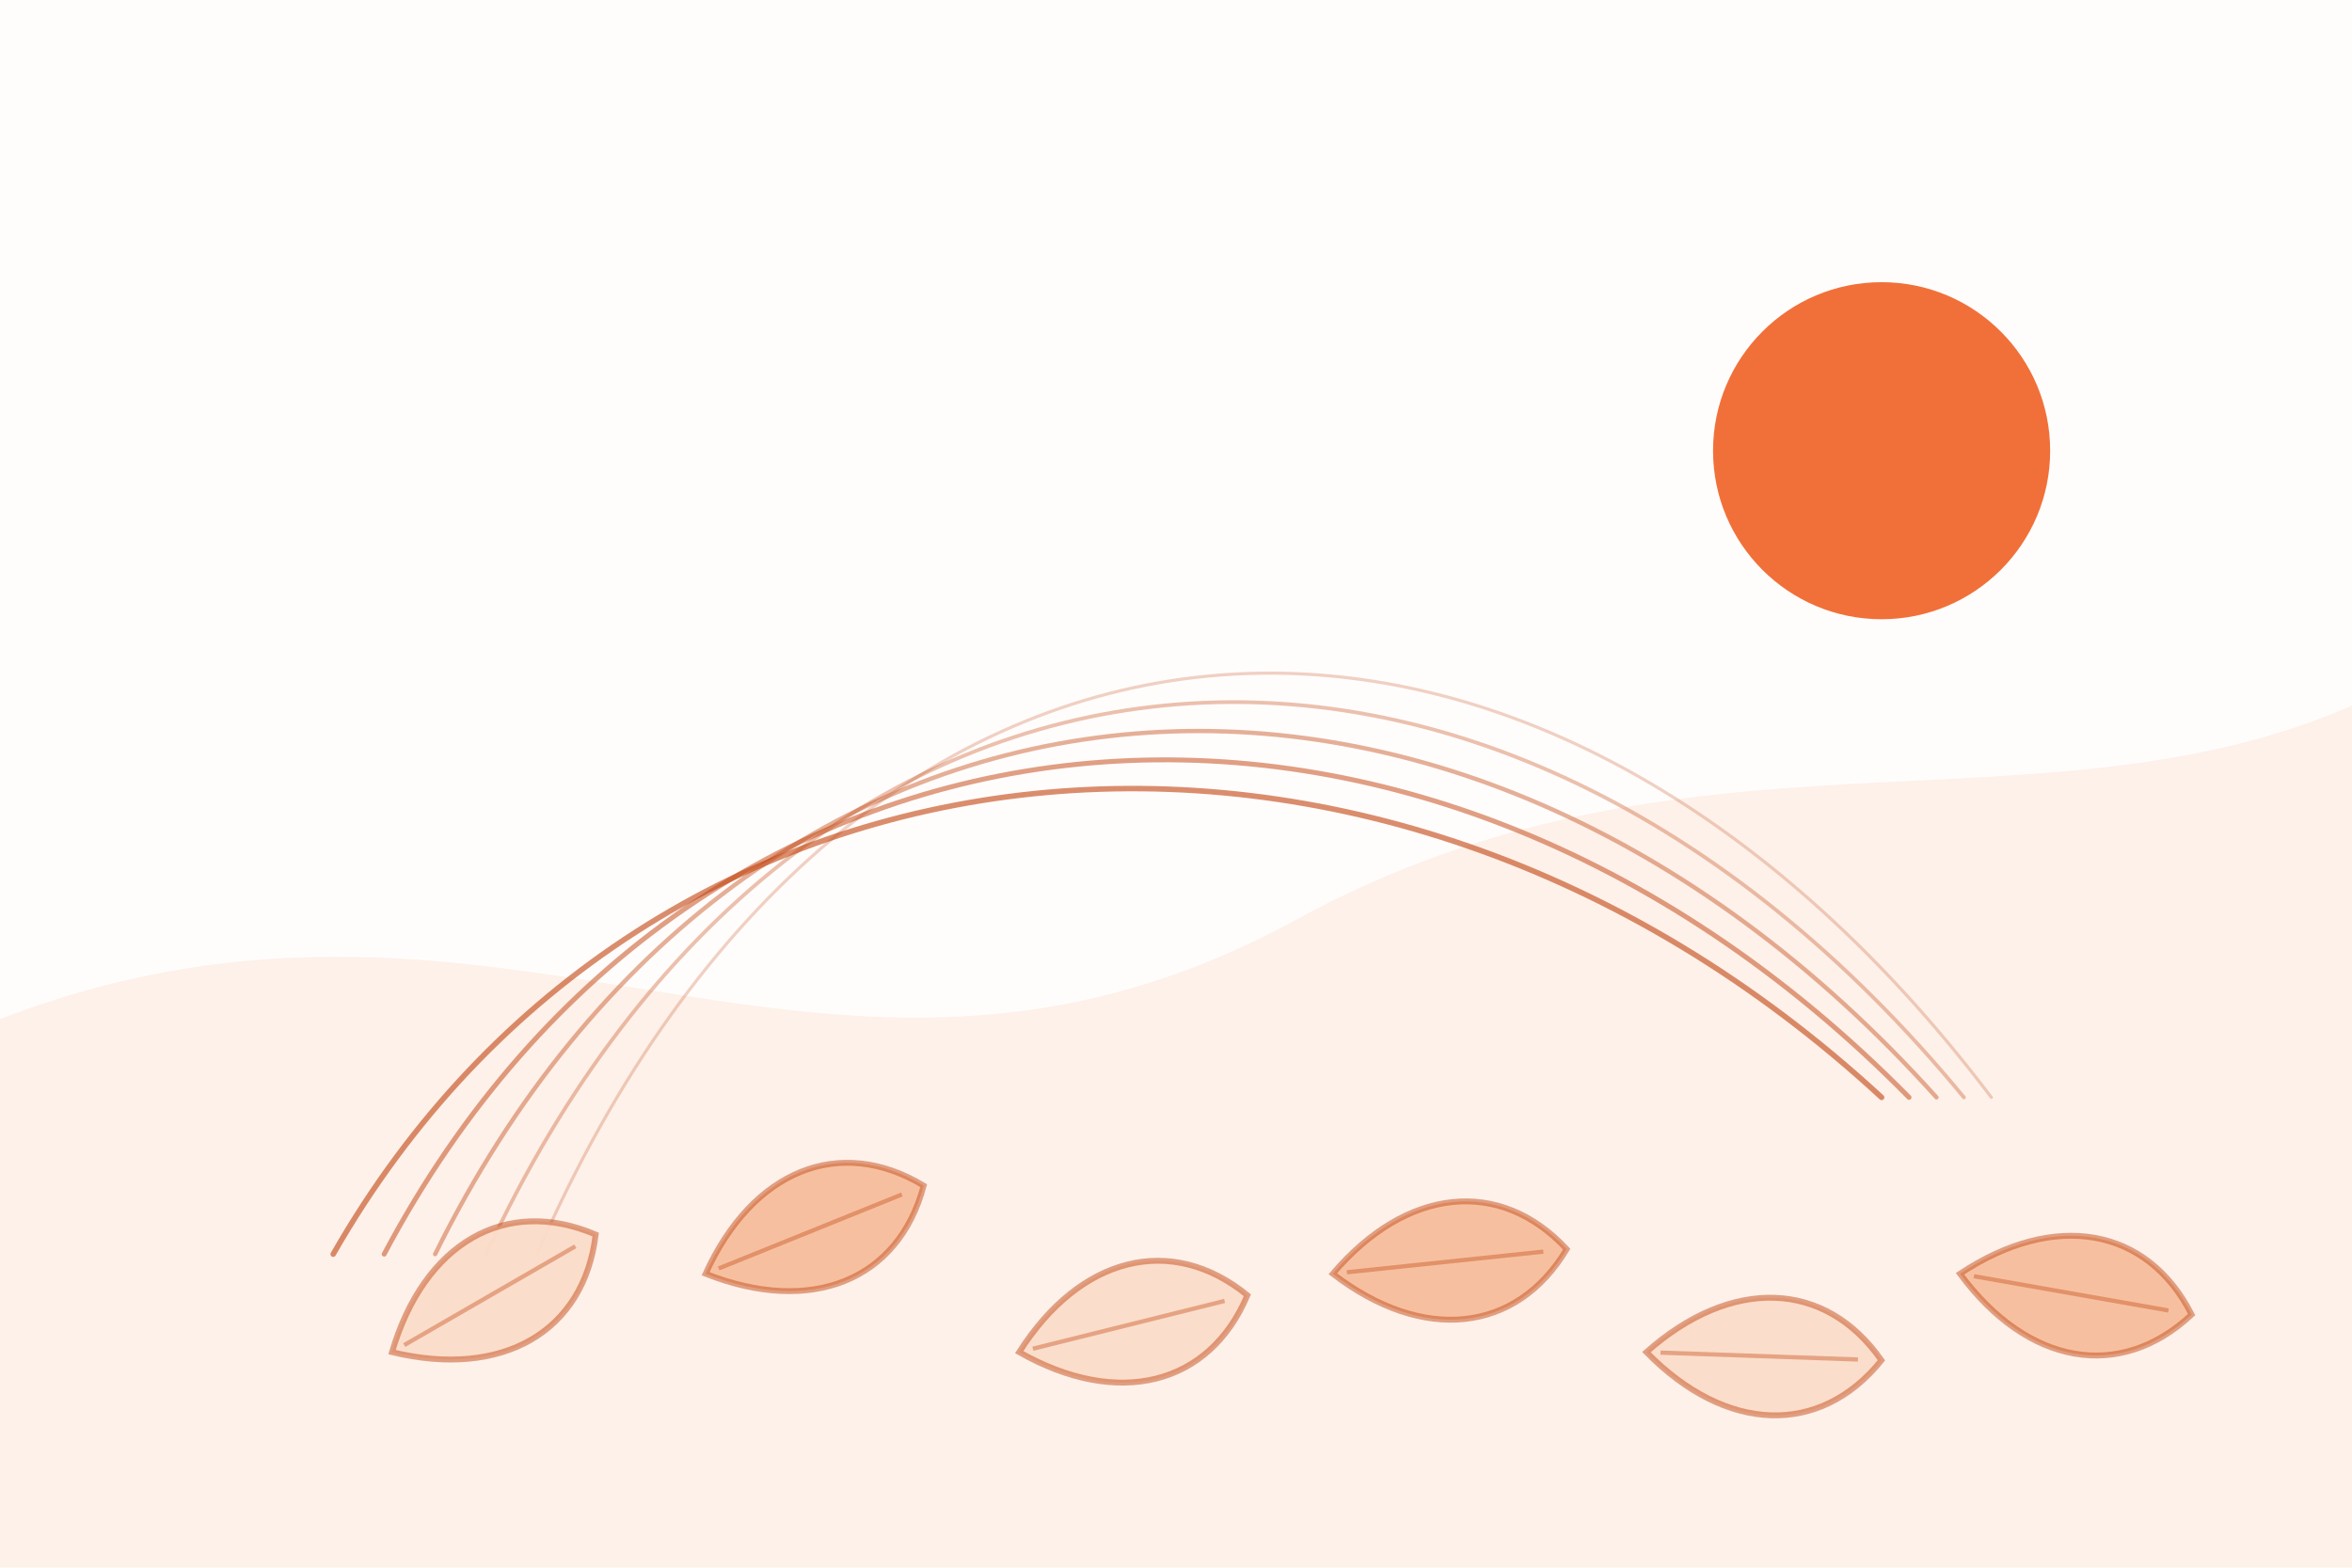
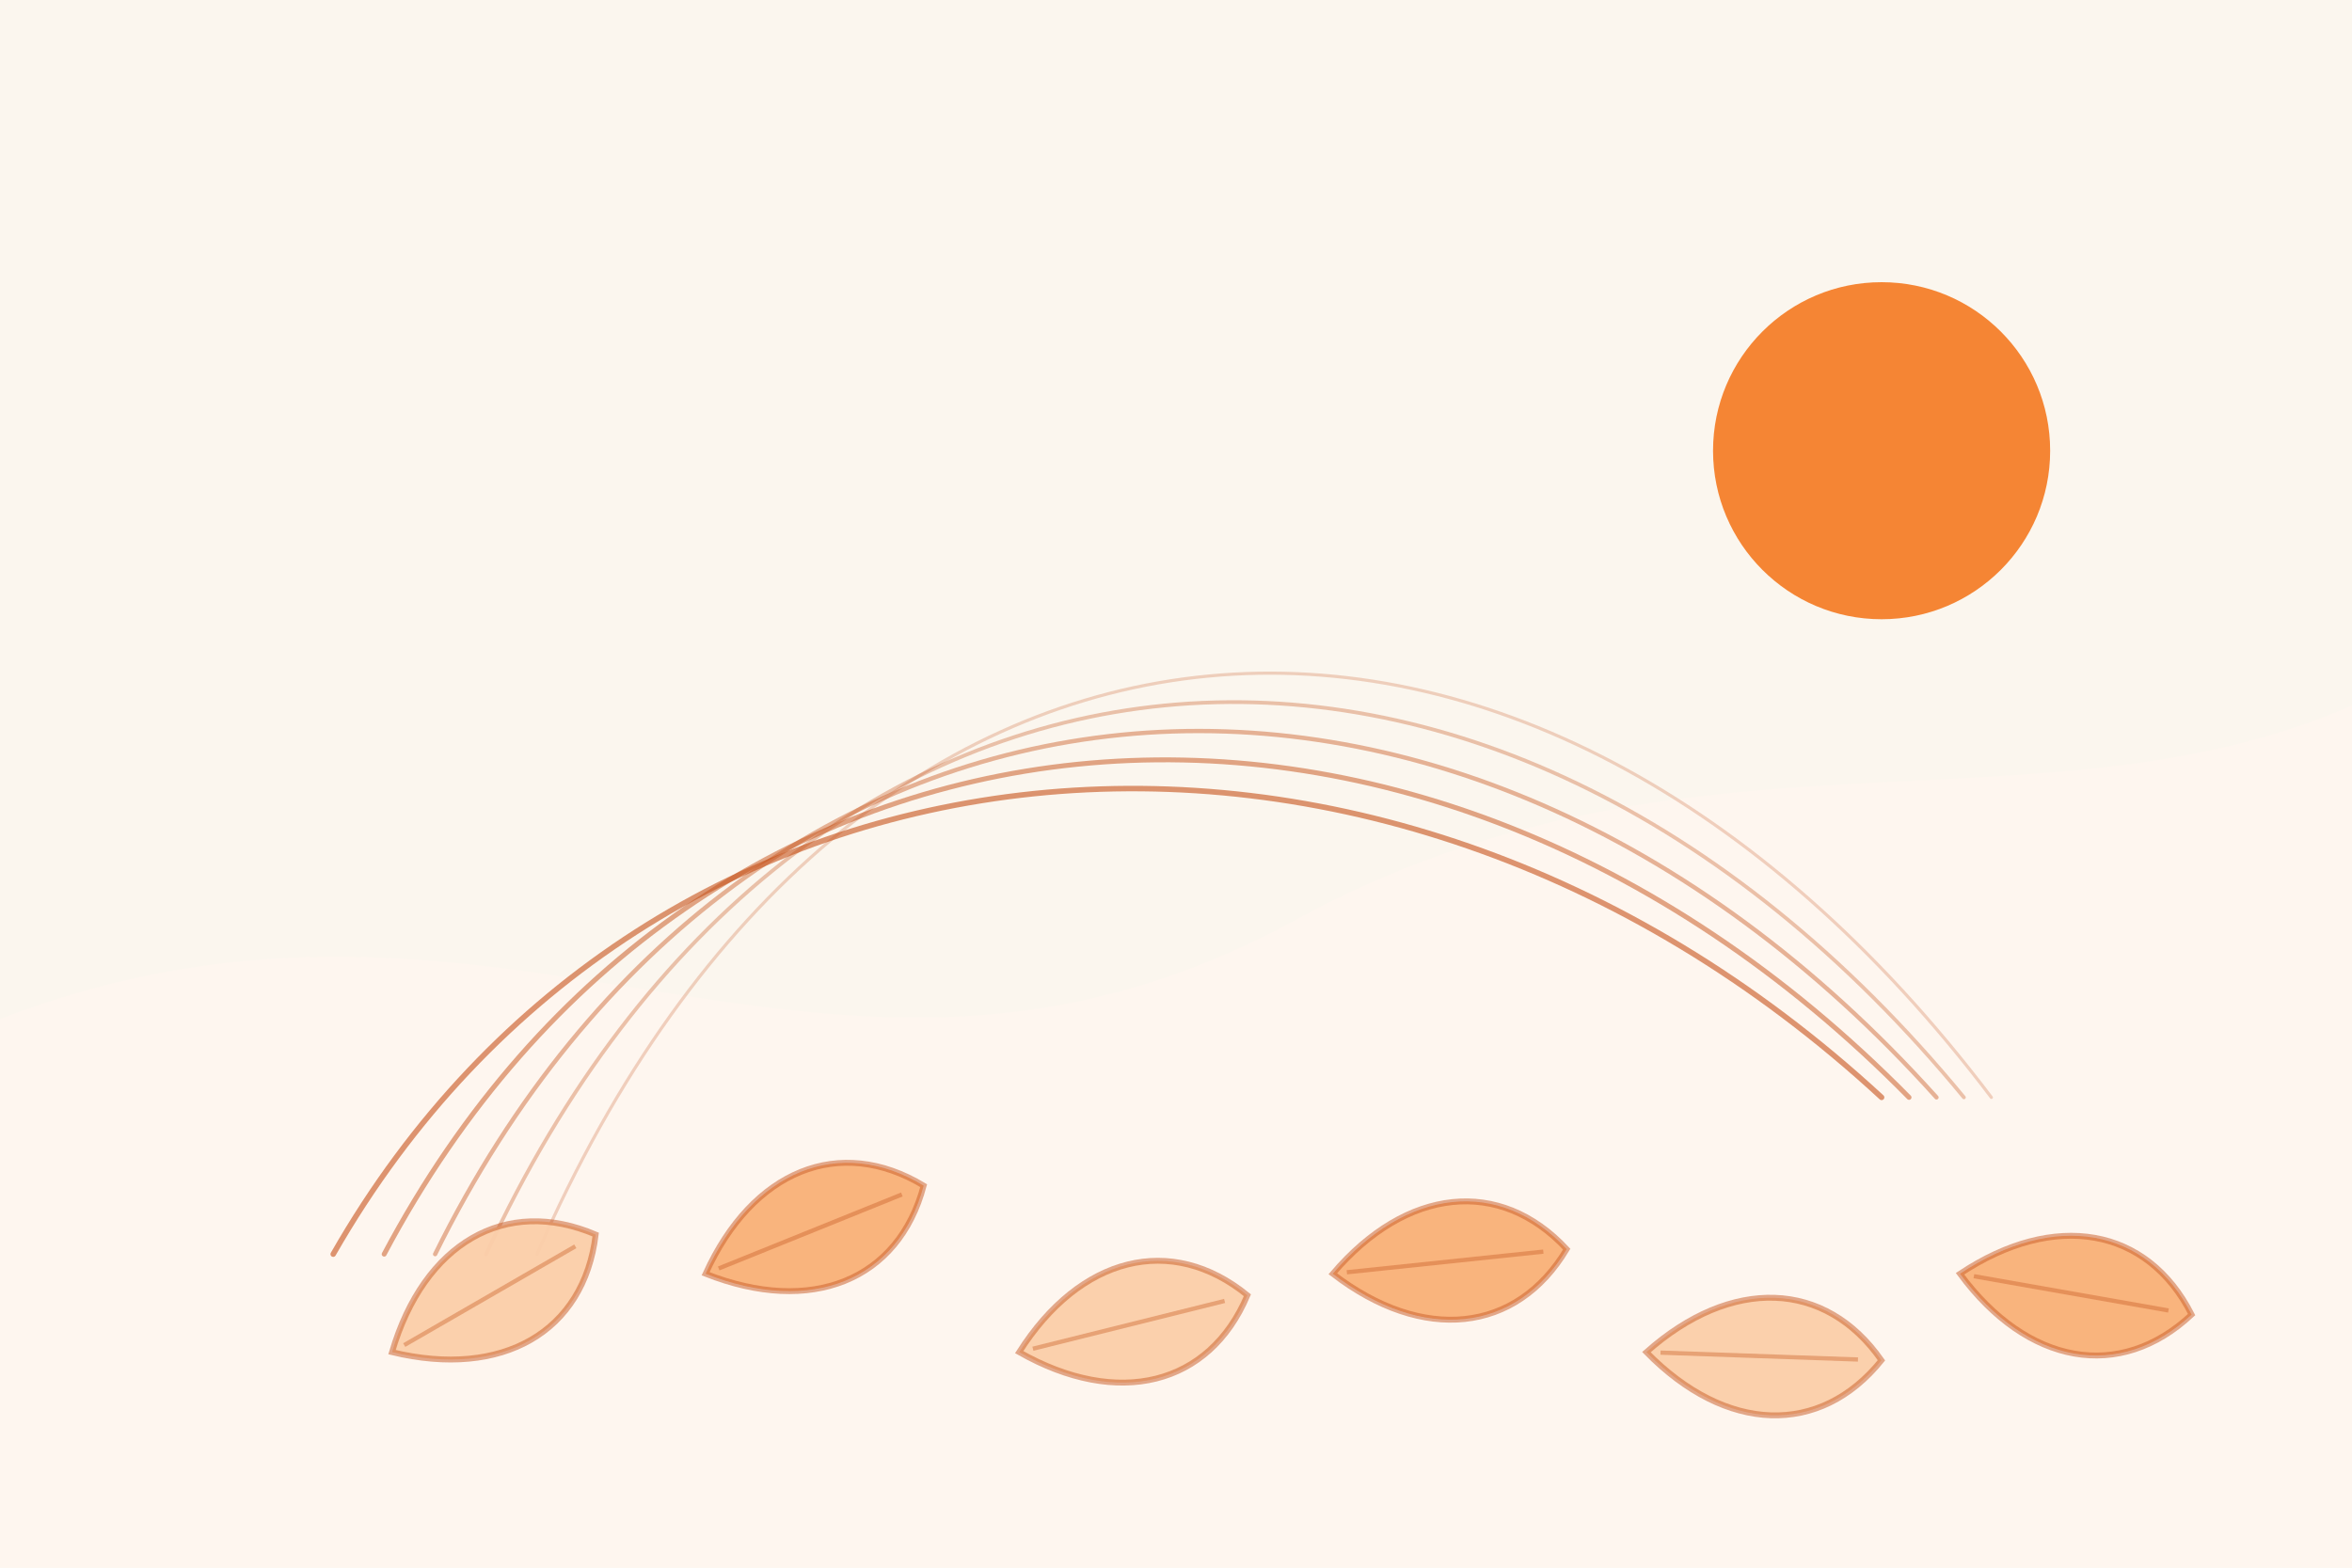
<svg xmlns="http://www.w3.org/2000/svg" viewBox="0 0 1200 800" width="1200" height="800" role="img" aria-label="Before training">
-   <rect width="1200" height="800" fill="#FFFDFC" />
-   <path d="M0,520 C260,420 420,600 660,470 C860,360 1040,430 1200,360 L1200,800 L0,800 Z" fill="#FDF1EA" />
-   <path d="M170,640 C330,360 700,320 960,560" stroke="#C2440E" stroke-opacity="0.6" stroke-width="2.8" fill="none" stroke-linecap="round" />
-   <path d="M196,640 C356,338 720,302 974,560" stroke="#C2440E" stroke-opacity="0.51" stroke-width="2.5" fill="none" stroke-linecap="round" />
-   <path d="M222,640 C382,316 740,284 988,560" stroke="#C2440E" stroke-opacity="0.42" stroke-width="2.2" fill="none" stroke-linecap="round" />
-   <path d="M248,640 C408,294 760,266 1002,560" stroke="#C2440E" stroke-opacity="0.33" stroke-width="1.9" fill="none" stroke-linecap="round" />
-   <path d="M274,640 C434,272 780,248 1016,560" stroke="#C2440E" stroke-opacity="0.24" stroke-width="1.6" fill="none" stroke-linecap="round" />
-   <circle cx="960" cy="230" r="86" fill="#EF6023" opacity="0.9" />
+   <rect width="1200" height="800" fill="#FBF6EE" />
+   <path d="M0,520 C260,420 420,600 660,470 C860,360 1040,430 1200,360 L1200,800 L0,800 Z" fill="#FEF6EF" />
+   <path d="M170,640 C330,360 700,320 960,560" stroke="#C6531A" stroke-opacity="0.6" stroke-width="2.8" fill="none" stroke-linecap="round" />
+   <path d="M196,640 C356,338 720,302 974,560" stroke="#C6531A" stroke-opacity="0.51" stroke-width="2.5" fill="none" stroke-linecap="round" />
+   <path d="M222,640 C382,316 740,284 988,560" stroke="#C6531A" stroke-opacity="0.42" stroke-width="2.2" fill="none" stroke-linecap="round" />
+   <path d="M248,640 C408,294 760,266 1002,560" stroke="#C6531A" stroke-opacity="0.33" stroke-width="1.9" fill="none" stroke-linecap="round" />
+   <path d="M274,640 C434,272 780,248 1016,560" stroke="#C6531A" stroke-opacity="0.24" stroke-width="1.6" fill="none" stroke-linecap="round" />
+   <circle cx="960" cy="230" r="86" fill="#F47920" opacity="0.9" />
  <g transform="translate(200 690) rotate(-30)" opacity="0.95">
-     <path d="M0,0 C42,-40 90,-40 120,0 C90,40 42,40 0,0 Z" fill="#FBDCC9" stroke="#C2440E" stroke-width="3" stroke-opacity="0.5" />
-     <path d="M7.2,0 L108,0" stroke="#C2440E" stroke-width="2.16" stroke-opacity="0.4" fill="none" />
+     <path d="M0,0 C42,-40 90,-40 120,0 C90,40 42,40 0,0 Z" fill="#FBCEA9" stroke="#C6531A" stroke-width="3" stroke-opacity="0.5" />
+     <path d="M7.2,0 L108,0" stroke="#C6531A" stroke-width="2.16" stroke-opacity="0.4" fill="none" />
  </g>
  <g transform="translate(360 650) rotate(-22)" opacity="0.95">
-     <path d="M0,0 C42,-40 90,-40 120,0 C90,40 42,40 0,0 Z" fill="#F6BE9C" stroke="#C2440E" stroke-width="3" stroke-opacity="0.5" />
-     <path d="M7.2,0 L108,0" stroke="#C2440E" stroke-width="2.16" stroke-opacity="0.4" fill="none" />
+     <path d="M0,0 C42,-40 90,-40 120,0 C90,40 42,40 0,0 Z" fill="#F9B078" stroke="#C6531A" stroke-width="3" stroke-opacity="0.5" />
+     <path d="M7.2,0 L108,0" stroke="#C6531A" stroke-width="2.16" stroke-opacity="0.4" fill="none" />
  </g>
  <g transform="translate(520 690) rotate(-14)" opacity="0.95">
-     <path d="M0,0 C42,-40 90,-40 120,0 C90,40 42,40 0,0 Z" fill="#FBDCC9" stroke="#C2440E" stroke-width="3" stroke-opacity="0.5" />
-     <path d="M7.2,0 L108,0" stroke="#C2440E" stroke-width="2.16" stroke-opacity="0.4" fill="none" />
+     <path d="M0,0 C42,-40 90,-40 120,0 C90,40 42,40 0,0 Z" fill="#FBCEA9" stroke="#C6531A" stroke-width="3" stroke-opacity="0.5" />
+     <path d="M7.2,0 L108,0" stroke="#C6531A" stroke-width="2.16" stroke-opacity="0.4" fill="none" />
  </g>
  <g transform="translate(680 650) rotate(-6)" opacity="0.95">
-     <path d="M0,0 C42,-40 90,-40 120,0 C90,40 42,40 0,0 Z" fill="#F6BE9C" stroke="#C2440E" stroke-width="3" stroke-opacity="0.5" />
-     <path d="M7.2,0 L108,0" stroke="#C2440E" stroke-width="2.16" stroke-opacity="0.4" fill="none" />
+     <path d="M0,0 C42,-40 90,-40 120,0 C90,40 42,40 0,0 Z" fill="#F9B078" stroke="#C6531A" stroke-width="3" stroke-opacity="0.5" />
+     <path d="M7.2,0 L108,0" stroke="#C6531A" stroke-width="2.16" stroke-opacity="0.4" fill="none" />
  </g>
  <g transform="translate(840 690) rotate(2)" opacity="0.95">
-     <path d="M0,0 C42,-40 90,-40 120,0 C90,40 42,40 0,0 Z" fill="#FBDCC9" stroke="#C2440E" stroke-width="3" stroke-opacity="0.5" />
-     <path d="M7.2,0 L108,0" stroke="#C2440E" stroke-width="2.16" stroke-opacity="0.4" fill="none" />
+     <path d="M0,0 C42,-40 90,-40 120,0 C90,40 42,40 0,0 Z" fill="#FBCEA9" stroke="#C6531A" stroke-width="3" stroke-opacity="0.5" />
+     <path d="M7.2,0 L108,0" stroke="#C6531A" stroke-width="2.16" stroke-opacity="0.4" fill="none" />
  </g>
  <g transform="translate(1000 650) rotate(10)" opacity="0.95">
-     <path d="M0,0 C42,-40 90,-40 120,0 C90,40 42,40 0,0 Z" fill="#F6BE9C" stroke="#C2440E" stroke-width="3" stroke-opacity="0.5" />
-     <path d="M7.2,0 L108,0" stroke="#C2440E" stroke-width="2.16" stroke-opacity="0.4" fill="none" />
+     <path d="M0,0 C42,-40 90,-40 120,0 C90,40 42,40 0,0 Z" fill="#F9B078" stroke="#C6531A" stroke-width="3" stroke-opacity="0.5" />
+     <path d="M7.2,0 L108,0" stroke="#C6531A" stroke-width="2.16" stroke-opacity="0.4" fill="none" />
  </g>
</svg>
